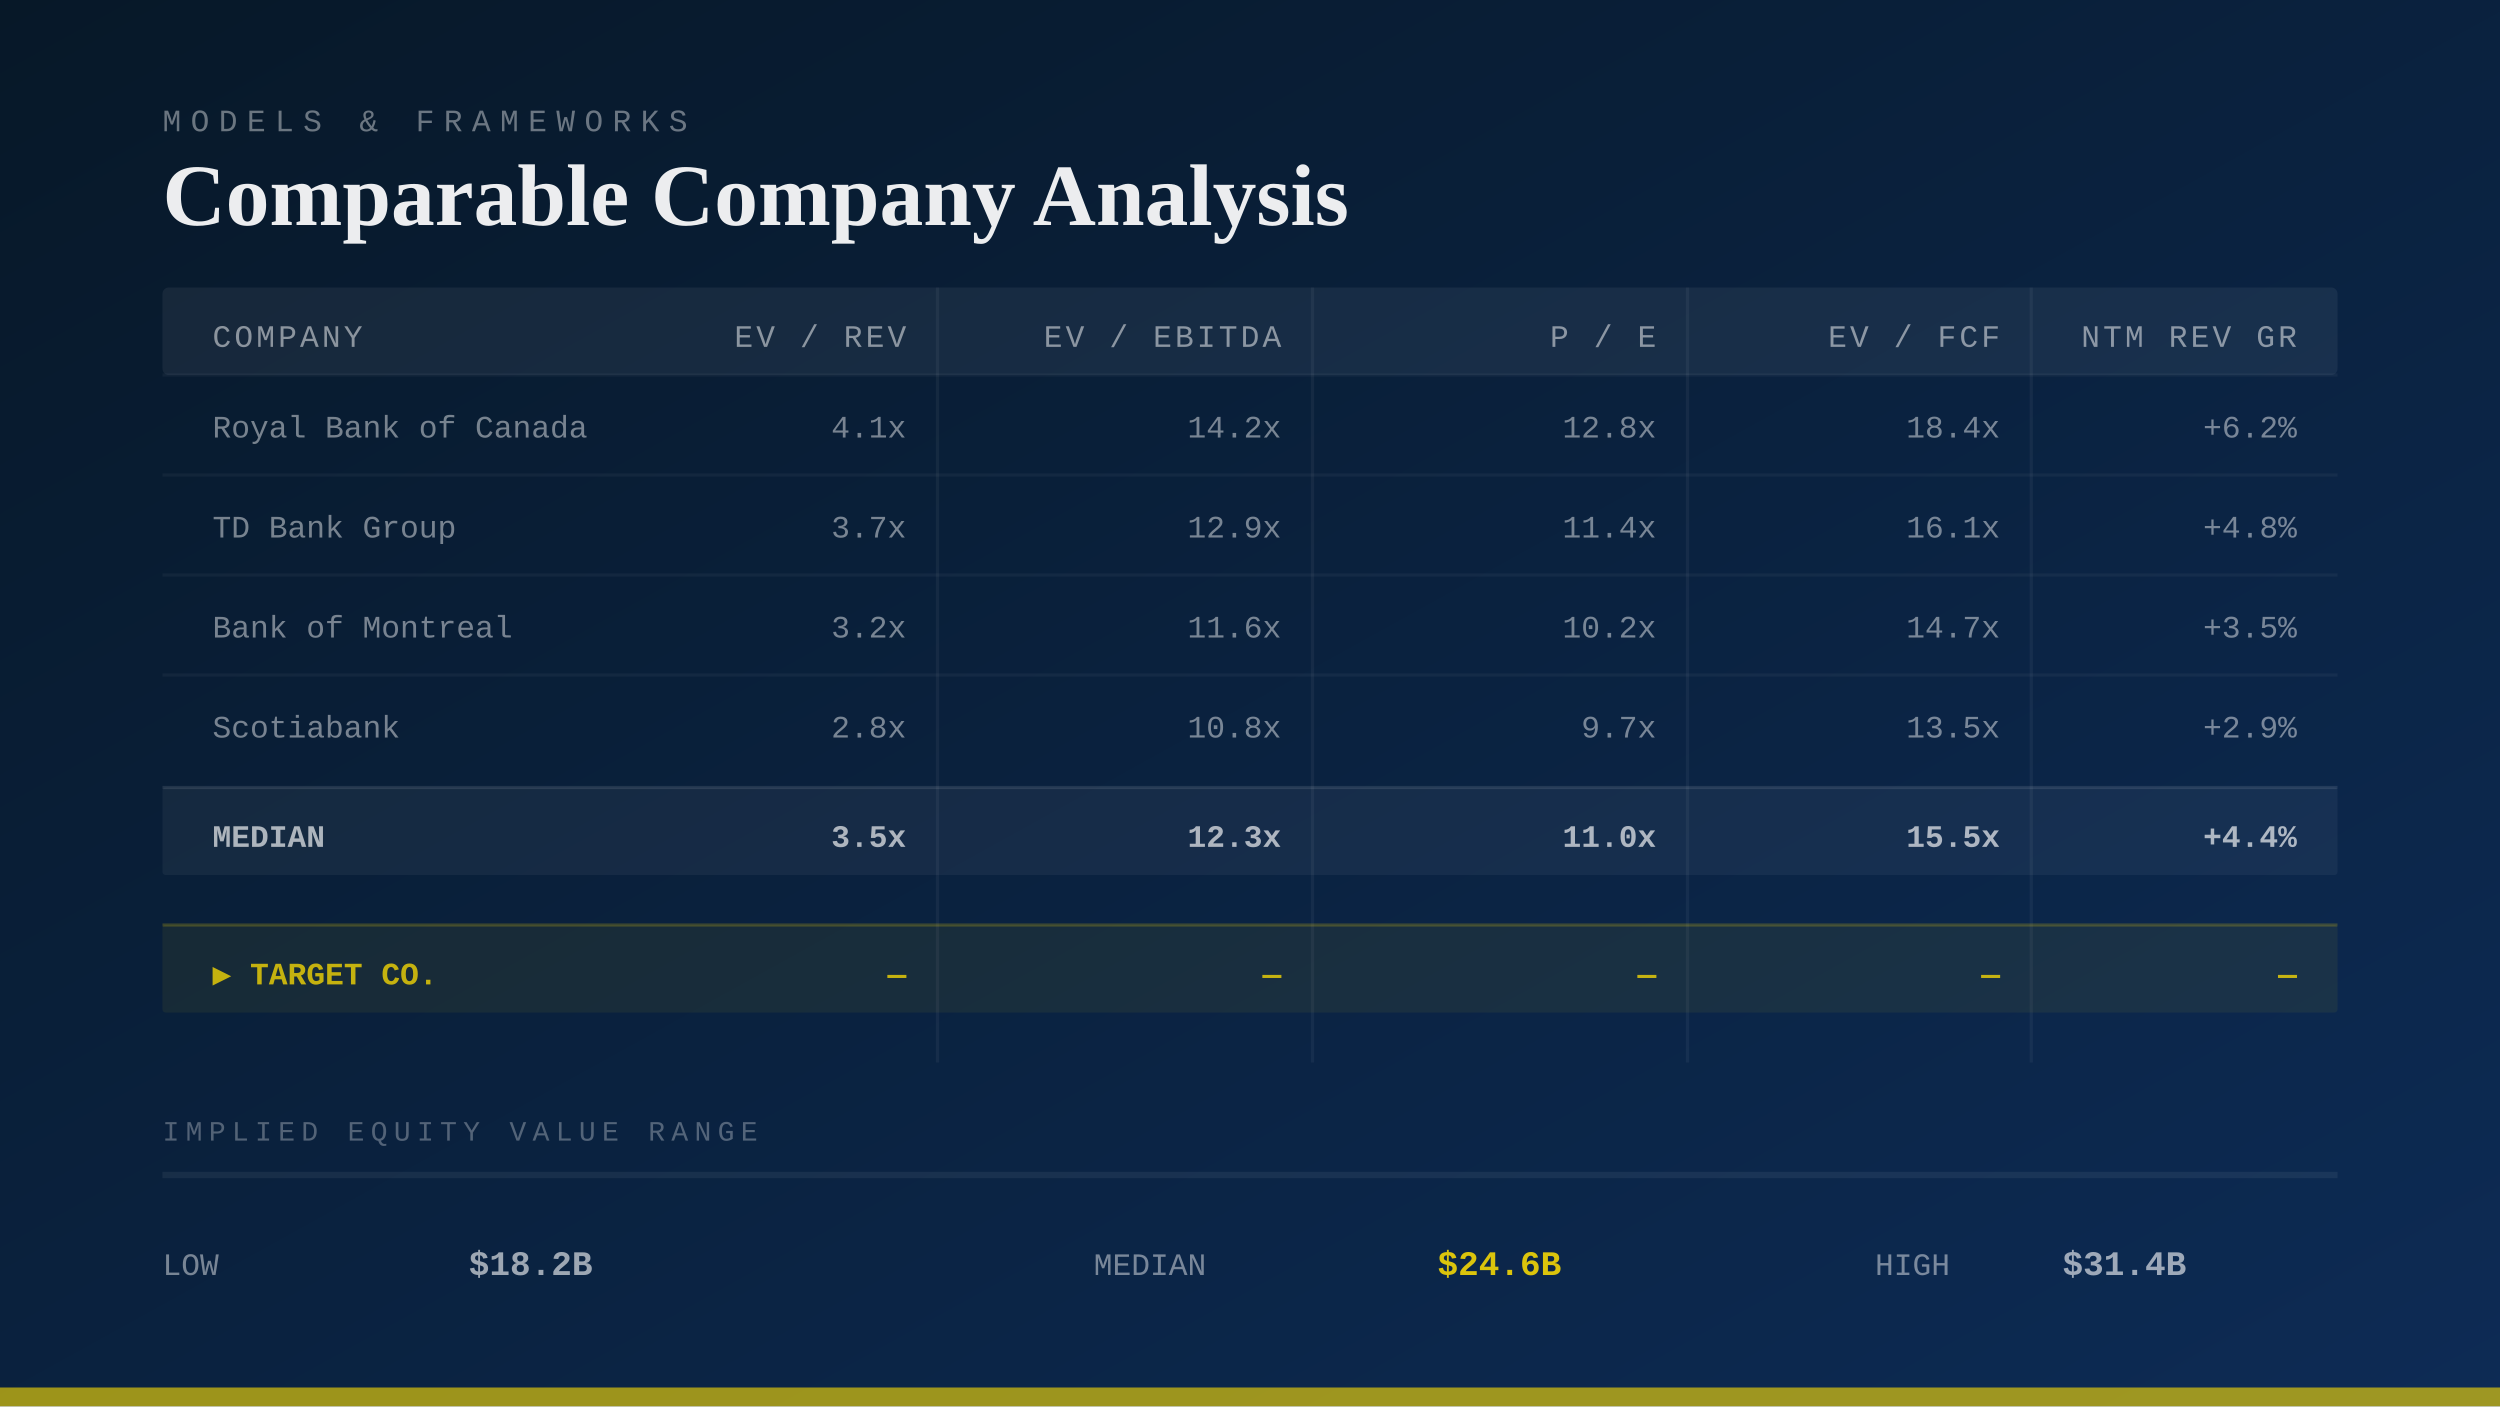
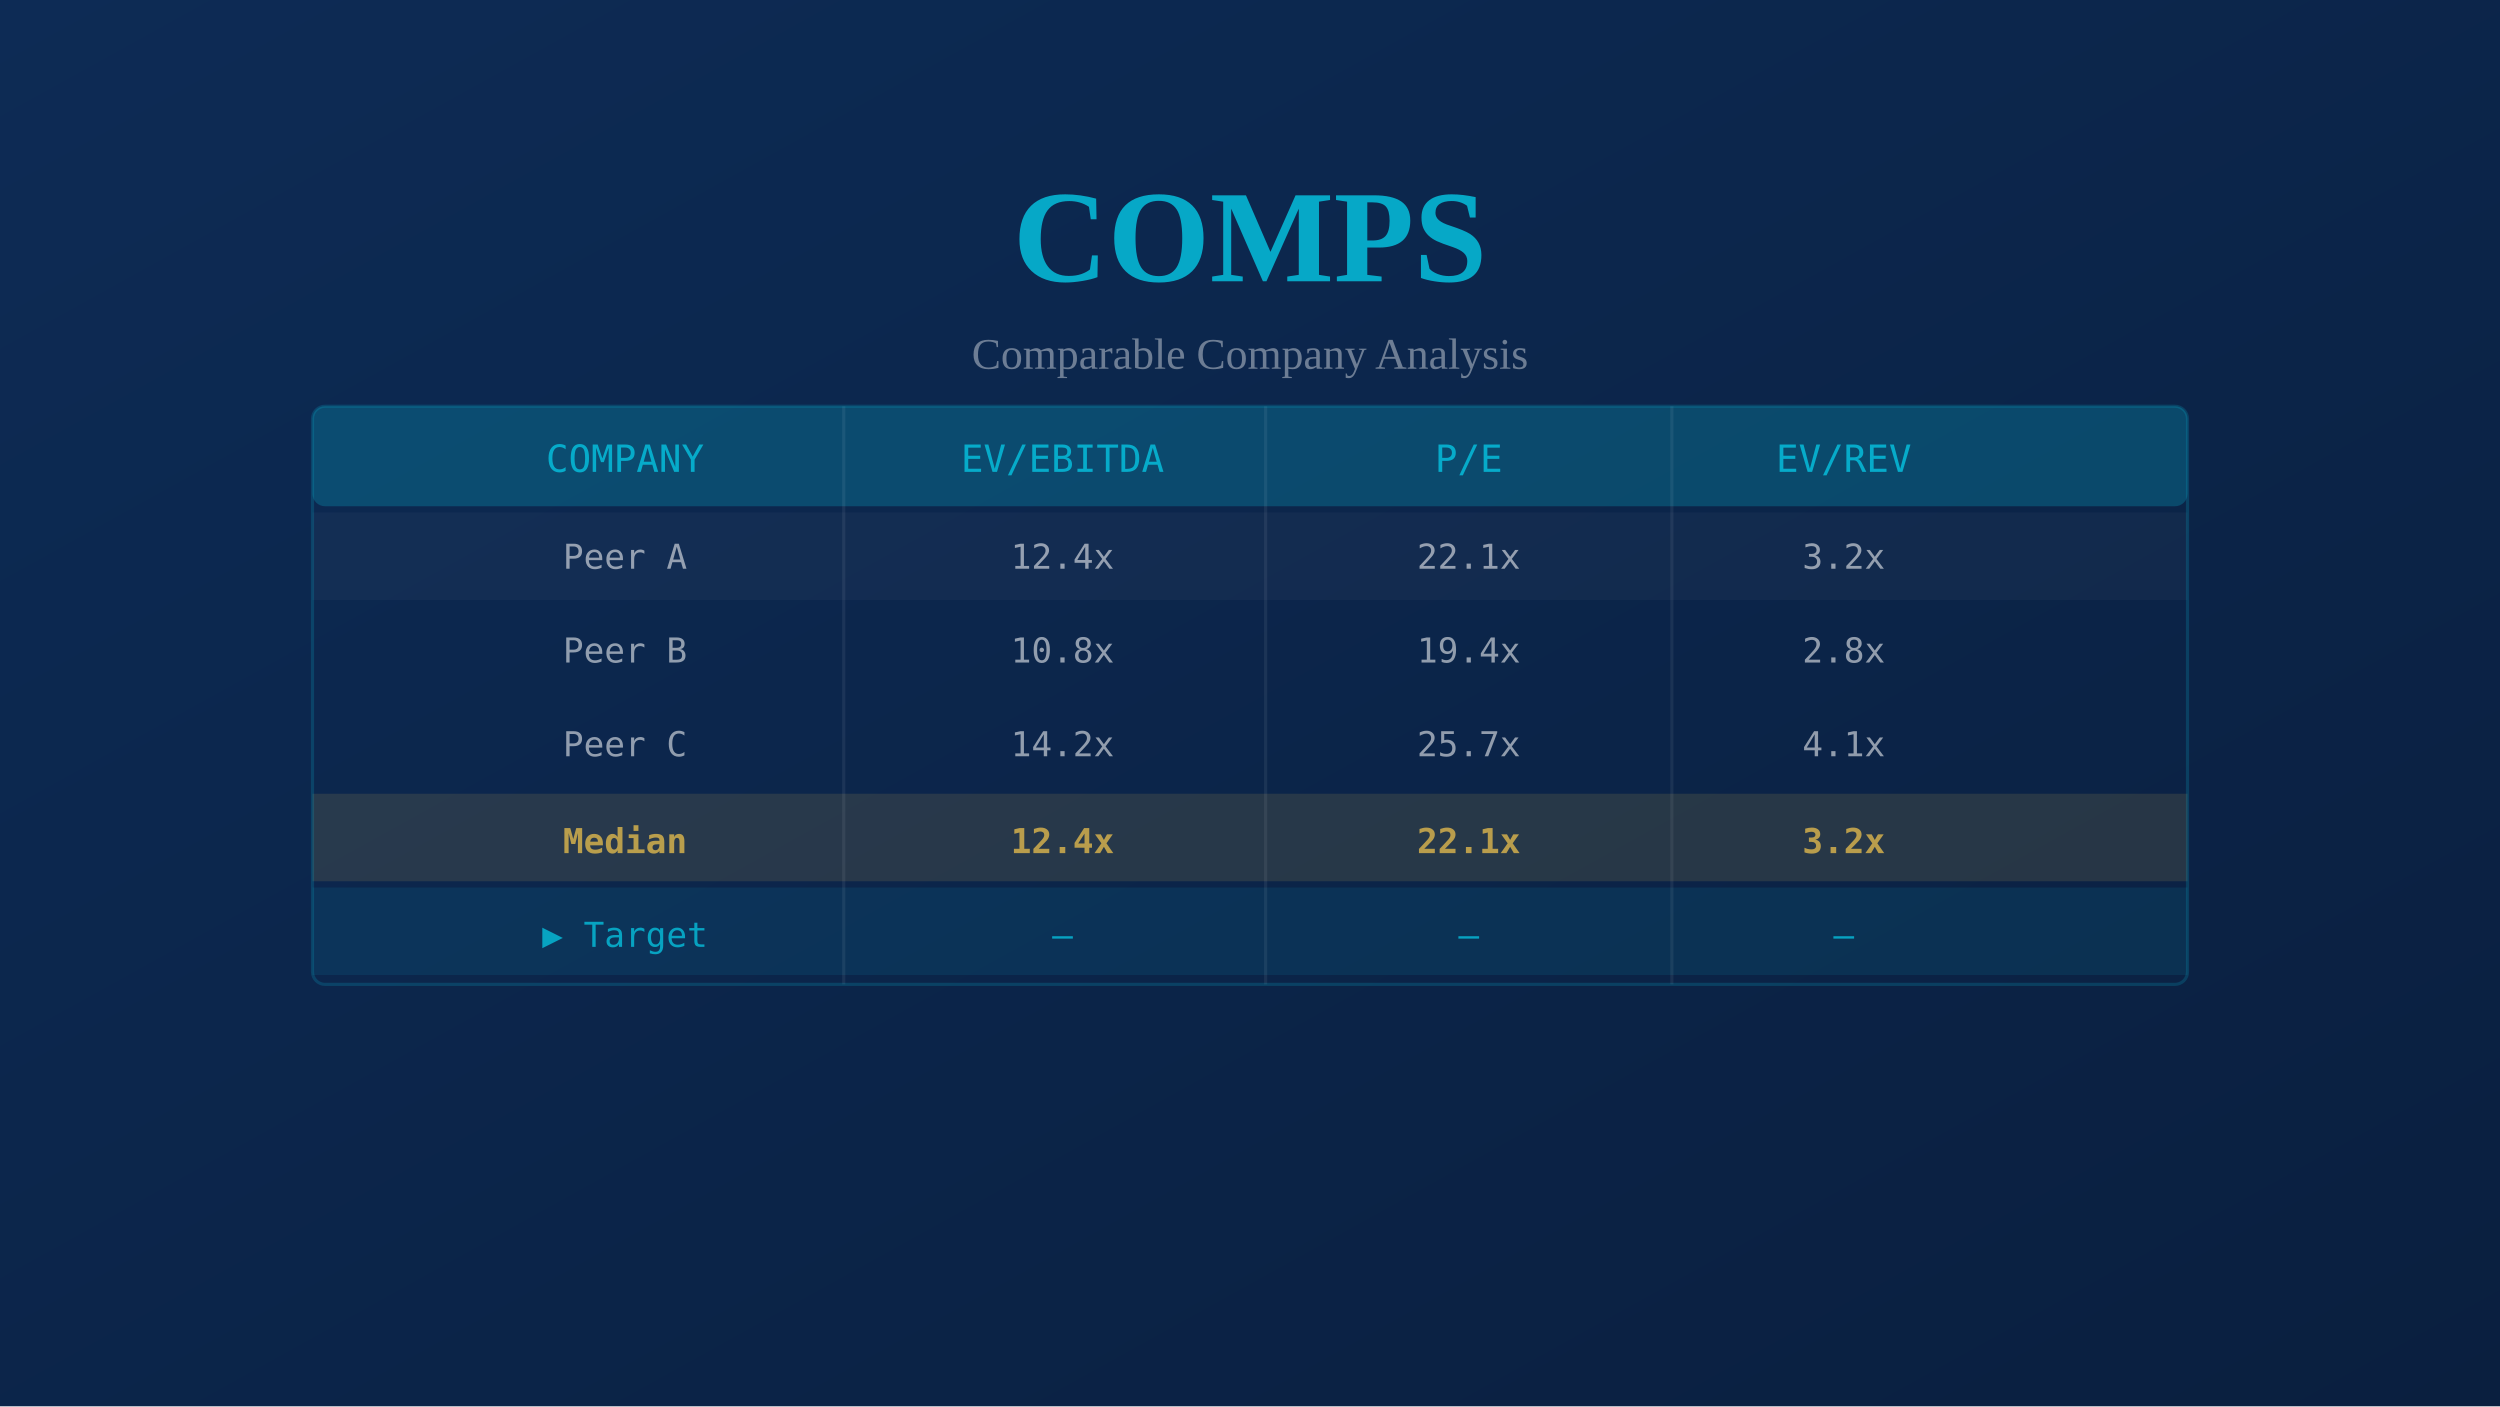
<svg xmlns="http://www.w3.org/2000/svg" width="800" height="450" viewBox="0 0 800 450">
  <defs>
    <linearGradient id="bg" x1="0%" y1="0%" x2="100%" y2="100%">
-       <stop offset="0%" style="stop-color:#071828" />
-       <stop offset="100%" style="stop-color:#0D2B55" />
+       <stop offset="0%" style="stop-color:#0D2B55" />
+       <stop offset="100%" style="stop-color:#0a1f3f" />
    </linearGradient>
  </defs>
  <rect width="800" height="450" fill="url(#bg)" />
-   <rect x="0" y="444" width="800" height="6" fill="#FFDF01" opacity="0.6" />
-   <text x="52" y="42" font-family="'Courier New',monospace" font-size="10" fill="white" opacity="0.4" letter-spacing="3">MODELS &amp; FRAMEWORKS</text>
-   <text x="52" y="72" font-family="Georgia,'Times New Roman',serif" font-size="28" font-weight="bold" fill="white" opacity="0.92">Comparable Company Analysis</text>
-   <rect x="52" y="92" width="696" height="28" fill="white" opacity="0.06" rx="2" />
-   <text x="68" y="111" font-family="'Courier New',monospace" font-size="10" fill="white" opacity="0.5" letter-spacing="1">COMPANY</text>
-   <text x="290" y="111" font-family="'Courier New',monospace" font-size="10" fill="white" opacity="0.5" text-anchor="end" letter-spacing="1">EV / REV</text>
-   <text x="410" y="111" font-family="'Courier New',monospace" font-size="10" fill="white" opacity="0.5" text-anchor="end" letter-spacing="1">EV / EBITDA</text>
-   <text x="530" y="111" font-family="'Courier New',monospace" font-size="10" fill="white" opacity="0.5" text-anchor="end" letter-spacing="1">P / E</text>
-   <text x="640" y="111" font-family="'Courier New',monospace" font-size="10" fill="white" opacity="0.5" text-anchor="end" letter-spacing="1">EV / FCF</text>
-   <text x="735" y="111" font-family="'Courier New',monospace" font-size="10" fill="white" opacity="0.5" text-anchor="end" letter-spacing="1">NTM REV GR</text>
-   <line x1="300" y1="92" x2="300" y2="340" stroke="white" stroke-opacity="0.05" stroke-width="1" />
-   <line x1="420" y1="92" x2="420" y2="340" stroke="white" stroke-opacity="0.05" stroke-width="1" />
-   <line x1="540" y1="92" x2="540" y2="340" stroke="white" stroke-opacity="0.05" stroke-width="1" />
-   <line x1="650" y1="92" x2="650" y2="340" stroke="white" stroke-opacity="0.05" stroke-width="1" />
-   <line x1="52" y1="120" x2="748" y2="120" stroke="white" stroke-opacity="0.04" stroke-width="1" />
-   <text x="68" y="140" font-family="'Courier New',monospace" font-size="10" fill="white" opacity="0.45">Royal Bank of Canada</text>
-   <text x="290" y="140" font-family="'Courier New',monospace" font-size="10" fill="white" opacity="0.45" text-anchor="end">4.1x</text>
-   <text x="410" y="140" font-family="'Courier New',monospace" font-size="10" fill="white" opacity="0.45" text-anchor="end">14.2x</text>
-   <text x="530" y="140" font-family="'Courier New',monospace" font-size="10" fill="white" opacity="0.45" text-anchor="end">12.8x</text>
-   <text x="640" y="140" font-family="'Courier New',monospace" font-size="10" fill="white" opacity="0.45" text-anchor="end">18.4x</text>
-   <text x="735" y="140" font-family="'Courier New',monospace" font-size="10" fill="white" opacity="0.45" text-anchor="end">+6.2%</text>
-   <line x1="52" y1="152" x2="748" y2="152" stroke="white" stroke-opacity="0.04" stroke-width="1" />
-   <text x="68" y="172" font-family="'Courier New',monospace" font-size="10" fill="white" opacity="0.45">TD Bank Group</text>
-   <text x="290" y="172" font-family="'Courier New',monospace" font-size="10" fill="white" opacity="0.45" text-anchor="end">3.7x</text>
-   <text x="410" y="172" font-family="'Courier New',monospace" font-size="10" fill="white" opacity="0.45" text-anchor="end">12.9x</text>
-   <text x="530" y="172" font-family="'Courier New',monospace" font-size="10" fill="white" opacity="0.45" text-anchor="end">11.4x</text>
-   <text x="640" y="172" font-family="'Courier New',monospace" font-size="10" fill="white" opacity="0.45" text-anchor="end">16.1x</text>
-   <text x="735" y="172" font-family="'Courier New',monospace" font-size="10" fill="white" opacity="0.45" text-anchor="end">+4.8%</text>
-   <line x1="52" y1="184" x2="748" y2="184" stroke="white" stroke-opacity="0.04" stroke-width="1" />
-   <text x="68" y="204" font-family="'Courier New',monospace" font-size="10" fill="white" opacity="0.45">Bank of Montreal</text>
-   <text x="290" y="204" font-family="'Courier New',monospace" font-size="10" fill="white" opacity="0.45" text-anchor="end">3.2x</text>
-   <text x="410" y="204" font-family="'Courier New',monospace" font-size="10" fill="white" opacity="0.45" text-anchor="end">11.6x</text>
-   <text x="530" y="204" font-family="'Courier New',monospace" font-size="10" fill="white" opacity="0.45" text-anchor="end">10.2x</text>
-   <text x="640" y="204" font-family="'Courier New',monospace" font-size="10" fill="white" opacity="0.45" text-anchor="end">14.7x</text>
-   <text x="735" y="204" font-family="'Courier New',monospace" font-size="10" fill="white" opacity="0.45" text-anchor="end">+3.5%</text>
-   <line x1="52" y1="216" x2="748" y2="216" stroke="white" stroke-opacity="0.04" stroke-width="1" />
-   <text x="68" y="236" font-family="'Courier New',monospace" font-size="10" fill="white" opacity="0.45">Scotiabank</text>
-   <text x="290" y="236" font-family="'Courier New',monospace" font-size="10" fill="white" opacity="0.45" text-anchor="end">2.8x</text>
-   <text x="410" y="236" font-family="'Courier New',monospace" font-size="10" fill="white" opacity="0.45" text-anchor="end">10.8x</text>
-   <text x="530" y="236" font-family="'Courier New',monospace" font-size="10" fill="white" opacity="0.45" text-anchor="end">9.7x</text>
-   <text x="640" y="236" font-family="'Courier New',monospace" font-size="10" fill="white" opacity="0.45" text-anchor="end">13.5x</text>
-   <text x="735" y="236" font-family="'Courier New',monospace" font-size="10" fill="white" opacity="0.45" text-anchor="end">+2.9%</text>
-   <rect x="52" y="252" width="696" height="28" fill="white" opacity="0.05" rx="1" />
-   <line x1="52" y1="252" x2="748" y2="252" stroke="white" stroke-opacity="0.1" stroke-width="1" />
-   <text x="68" y="271" font-family="'Courier New',monospace" font-size="10" fill="white" opacity="0.65" font-weight="bold">MEDIAN</text>
-   <text x="290" y="271" font-family="'Courier New',monospace" font-size="10" fill="white" opacity="0.65" text-anchor="end" font-weight="bold">3.5x</text>
-   <text x="410" y="271" font-family="'Courier New',monospace" font-size="10" fill="white" opacity="0.65" text-anchor="end" font-weight="bold">12.3x</text>
-   <text x="530" y="271" font-family="'Courier New',monospace" font-size="10" fill="white" opacity="0.65" text-anchor="end" font-weight="bold">11.0x</text>
-   <text x="640" y="271" font-family="'Courier New',monospace" font-size="10" fill="white" opacity="0.65" text-anchor="end" font-weight="bold">15.5x</text>
-   <text x="735" y="271" font-family="'Courier New',monospace" font-size="10" fill="white" opacity="0.65" text-anchor="end" font-weight="bold">+4.4%</text>
-   <rect x="52" y="296" width="696" height="28" fill="#FFDF01" opacity="0.06" rx="1" />
-   <line x1="52" y1="296" x2="748" y2="296" stroke="#FFDF01" stroke-opacity="0.2" stroke-width="1" />
-   <text x="68" y="315" font-family="'Courier New',monospace" font-size="10" fill="#FFDF01" opacity="0.75" font-weight="bold">▶  TARGET CO.</text>
-   <text x="290" y="315" font-family="'Courier New',monospace" font-size="10" fill="#FFDF01" opacity="0.75" text-anchor="end" font-weight="bold">—</text>
-   <text x="410" y="315" font-family="'Courier New',monospace" font-size="10" fill="#FFDF01" opacity="0.75" text-anchor="end" font-weight="bold">—</text>
-   <text x="530" y="315" font-family="'Courier New',monospace" font-size="10" fill="#FFDF01" opacity="0.75" text-anchor="end" font-weight="bold">—</text>
-   <text x="640" y="315" font-family="'Courier New',monospace" font-size="10" fill="#FFDF01" opacity="0.75" text-anchor="end" font-weight="bold">—</text>
-   <text x="735" y="315" font-family="'Courier New',monospace" font-size="10" fill="#FFDF01" opacity="0.75" text-anchor="end" font-weight="bold">—</text>
-   <text x="52" y="365" font-family="'Courier New',monospace" font-size="9" fill="white" opacity="0.3" letter-spacing="2">IMPLIED EQUITY VALUE RANGE</text>
-   <rect x="52" y="375" width="696" height="2" fill="white" opacity="0.06" />
-   <text x="52" y="408" font-family="'Courier New',monospace" font-size="10" fill="white" opacity="0.45">LOW</text>
-   <text x="150" y="408" font-family="'Courier New',monospace" font-size="11" fill="white" opacity="0.6" font-weight="bold">$18.2B</text>
-   <text x="350" y="408" font-family="'Courier New',monospace" font-size="10" fill="white" opacity="0.45">MEDIAN</text>
-   <text x="460" y="408" font-family="'Courier New',monospace" font-size="11" fill="#FFDF01" opacity="0.85" font-weight="bold">$24.6B</text>
-   <text x="600" y="408" font-family="'Courier New',monospace" font-size="10" fill="white" opacity="0.45">HIGH</text>
-   <text x="660" y="408" font-family="'Courier New',monospace" font-size="11" fill="white" opacity="0.6" font-weight="bold">$31.4B</text>
+   <rect x="100" y="130" width="600" height="32" rx="4" fill="#06B6D4" opacity="0.25" />
+   <text x="200" y="151" font-family="monospace" font-size="12" fill="#06B6D4" opacity="0.9" text-anchor="middle">COMPANY</text>
+   <text x="340" y="151" font-family="monospace" font-size="12" fill="#06B6D4" opacity="0.9" text-anchor="middle">EV/EBITDA</text>
+   <text x="470" y="151" font-family="monospace" font-size="12" fill="#06B6D4" opacity="0.9" text-anchor="middle">P/E</text>
+   <text x="590" y="151" font-family="monospace" font-size="12" fill="#06B6D4" opacity="0.9" text-anchor="middle">EV/REV</text>
+   <rect x="100" y="164" width="600" height="28" rx="0" fill="#ffffff" opacity="0.03" />
+   <text x="200" y="182" font-family="monospace" font-size="11" fill="white" opacity="0.55" text-anchor="middle">Peer A</text>
+   <text x="340" y="182" font-family="monospace" font-size="11" fill="white" opacity="0.55" text-anchor="middle">12.4x</text>
+   <text x="470" y="182" font-family="monospace" font-size="11" fill="white" opacity="0.55" text-anchor="middle">22.1x</text>
+   <text x="590" y="182" font-family="monospace" font-size="11" fill="white" opacity="0.55" text-anchor="middle">3.2x</text>
+   <text x="200" y="212" font-family="monospace" font-size="11" fill="white" opacity="0.55" text-anchor="middle">Peer B</text>
+   <text x="340" y="212" font-family="monospace" font-size="11" fill="white" opacity="0.55" text-anchor="middle">10.8x</text>
+   <text x="470" y="212" font-family="monospace" font-size="11" fill="white" opacity="0.55" text-anchor="middle">19.4x</text>
+   <text x="590" y="212" font-family="monospace" font-size="11" fill="white" opacity="0.55" text-anchor="middle">2.8x</text>
+   <text x="200" y="242" font-family="monospace" font-size="11" fill="white" opacity="0.55" text-anchor="middle">Peer C</text>
+   <text x="340" y="242" font-family="monospace" font-size="11" fill="white" opacity="0.55" text-anchor="middle">14.2x</text>
+   <text x="470" y="242" font-family="monospace" font-size="11" fill="white" opacity="0.55" text-anchor="middle">25.7x</text>
+   <text x="590" y="242" font-family="monospace" font-size="11" fill="white" opacity="0.55" text-anchor="middle">4.1x</text>
+   <rect x="100" y="254" width="600" height="28" rx="0" fill="#C9A84C" opacity="0.15" />
+   <text x="200" y="273" font-family="monospace" font-size="11" font-weight="bold" fill="#C9A84C" opacity="0.9" text-anchor="middle">Median</text>
+   <text x="340" y="273" font-family="monospace" font-size="11" font-weight="bold" fill="#C9A84C" opacity="0.9" text-anchor="middle">12.4x</text>
+   <text x="470" y="273" font-family="monospace" font-size="11" font-weight="bold" fill="#C9A84C" opacity="0.9" text-anchor="middle">22.1x</text>
+   <text x="590" y="273" font-family="monospace" font-size="11" font-weight="bold" fill="#C9A84C" opacity="0.9" text-anchor="middle">3.2x</text>
+   <rect x="100" y="284" width="600" height="28" rx="0" fill="#06B6D4" opacity="0.1" />
+   <text x="200" y="303" font-family="monospace" font-size="11" fill="#06B6D4" opacity="0.85" text-anchor="middle">▶ Target</text>
+   <text x="340" y="303" font-family="monospace" font-size="11" fill="#06B6D4" opacity="0.85" text-anchor="middle">—</text>
+   <text x="470" y="303" font-family="monospace" font-size="11" fill="#06B6D4" opacity="0.85" text-anchor="middle">—</text>
+   <text x="590" y="303" font-family="monospace" font-size="11" fill="#06B6D4" opacity="0.85" text-anchor="middle">—</text>
+   <line x1="270" y1="130" x2="270" y2="315" stroke="#ffffff" stroke-opacity="0.07" stroke-width="1" />
+   <line x1="405" y1="130" x2="405" y2="315" stroke="#ffffff" stroke-opacity="0.07" stroke-width="1" />
+   <line x1="535" y1="130" x2="535" y2="315" stroke="#ffffff" stroke-opacity="0.07" stroke-width="1" />
+   <rect x="100" y="130" width="600" height="185" rx="4" fill="none" stroke="#06B6D4" stroke-width="1" stroke-opacity="0.2" />
+   <text x="400" y="90" font-family="Georgia, 'Times New Roman', serif" font-size="42" font-weight="bold" fill="#06B6D4" opacity="0.9" text-anchor="middle">COMPS</text>
+   <text x="400" y="118" font-family="Georgia, 'Times New Roman', serif" font-size="14" fill="#ffffff" opacity="0.4" text-anchor="middle">Comparable Company Analysis</text>
</svg>
